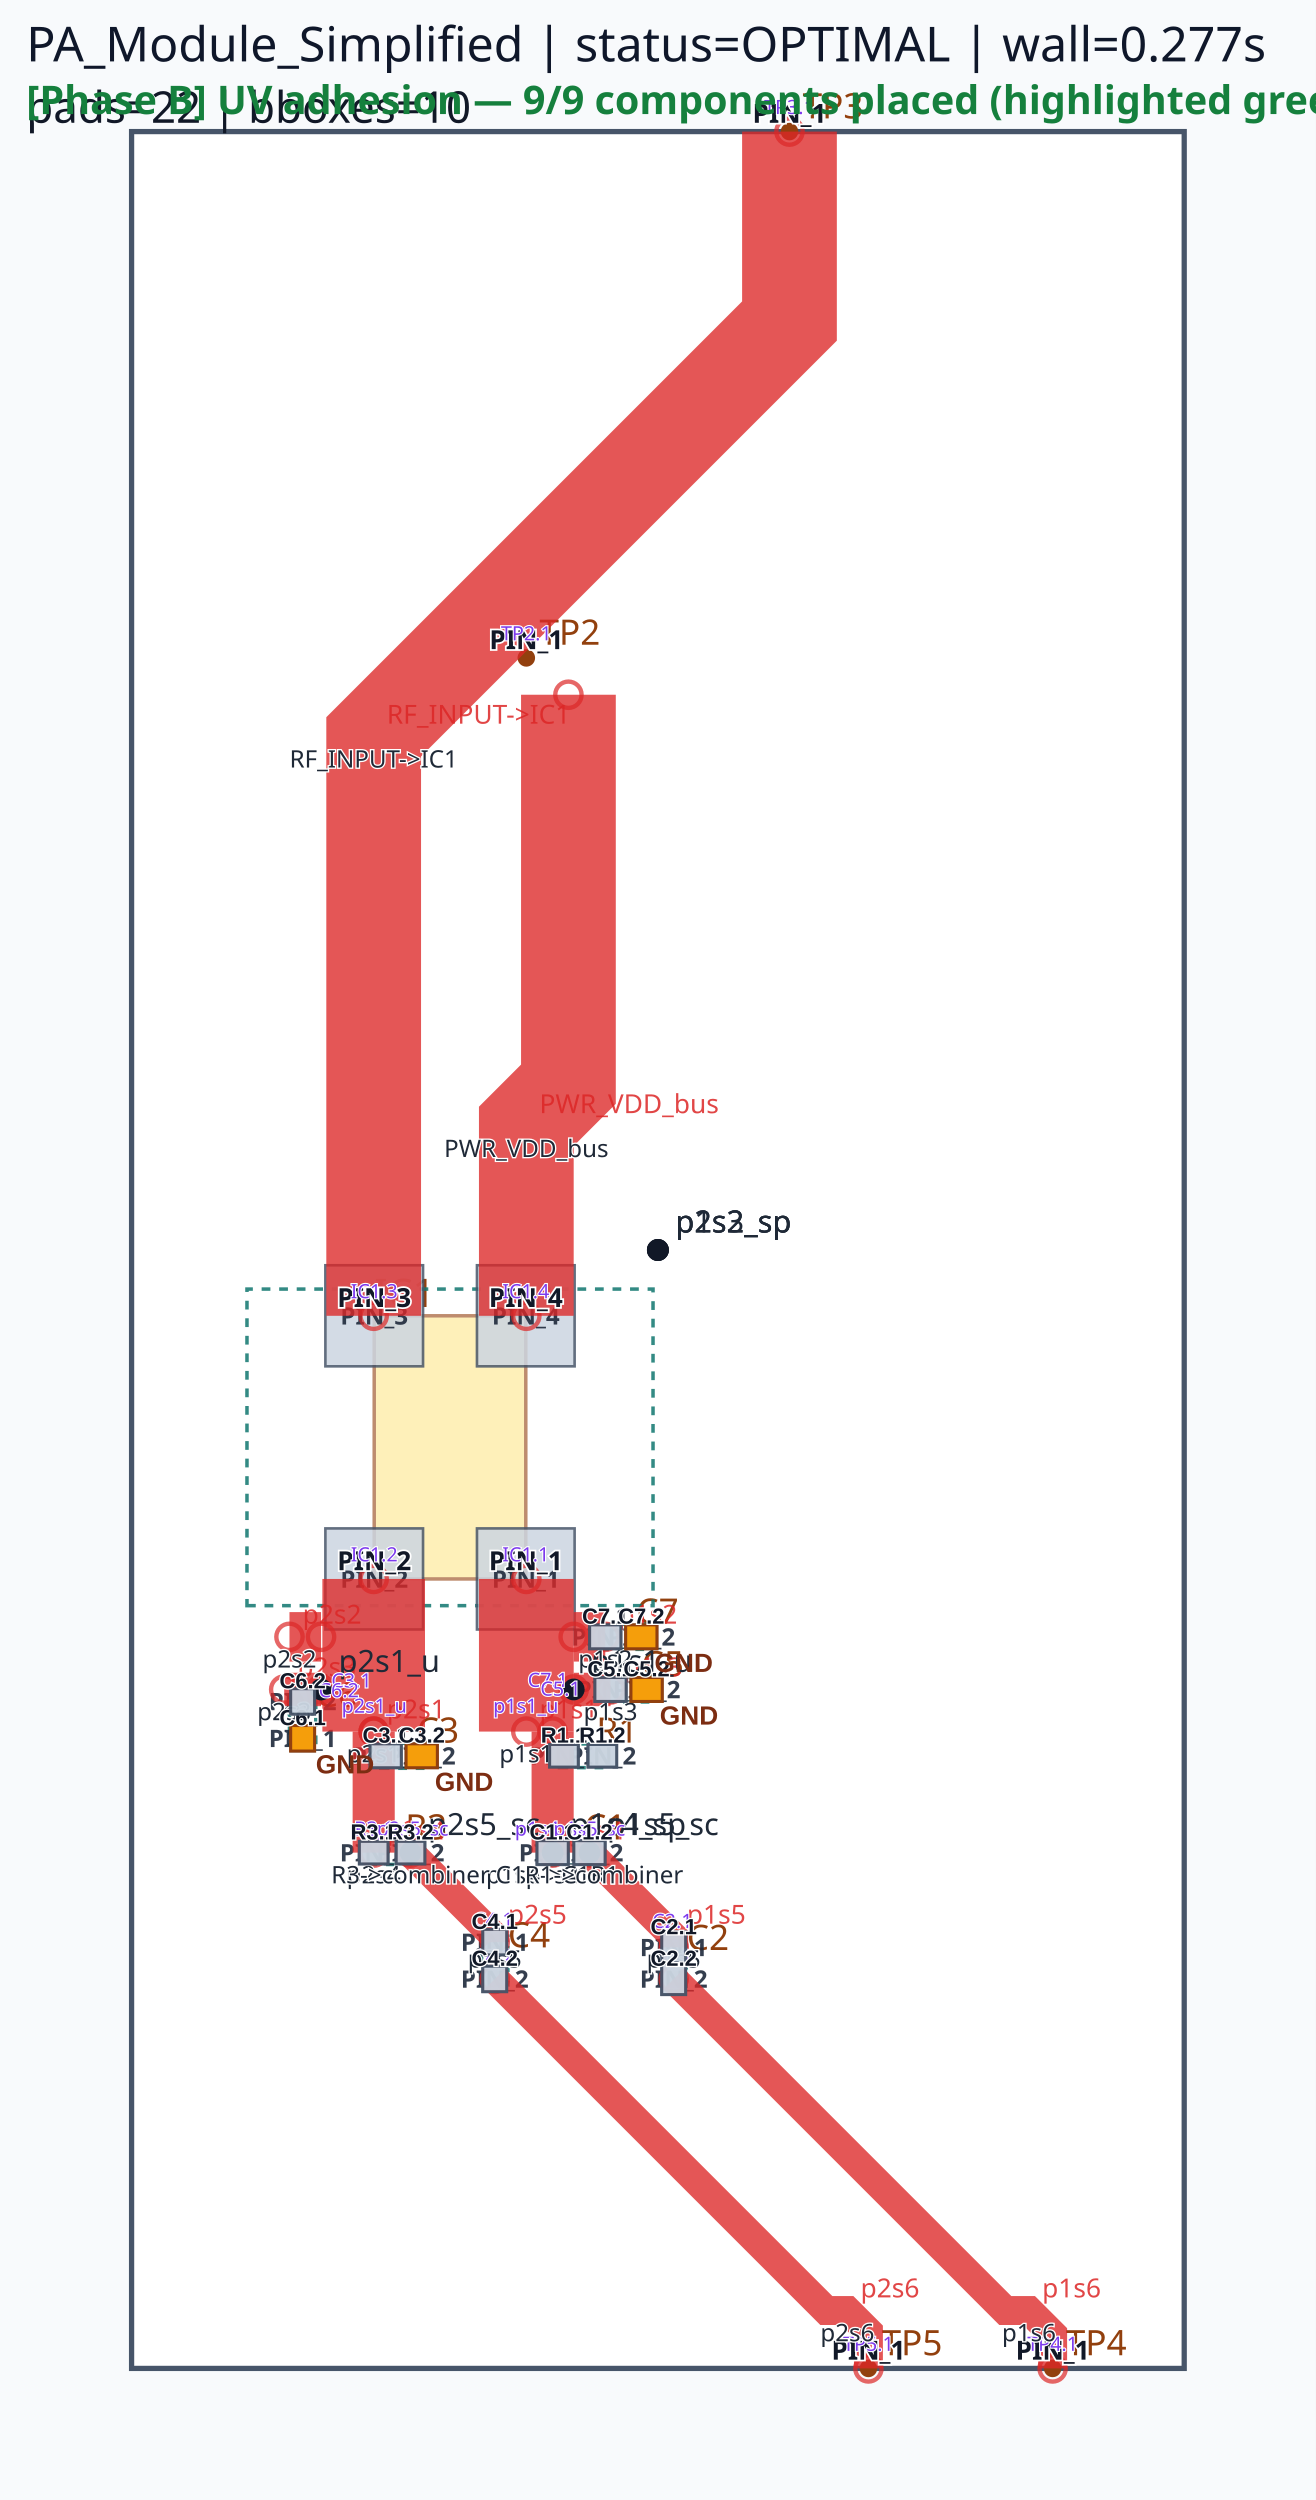
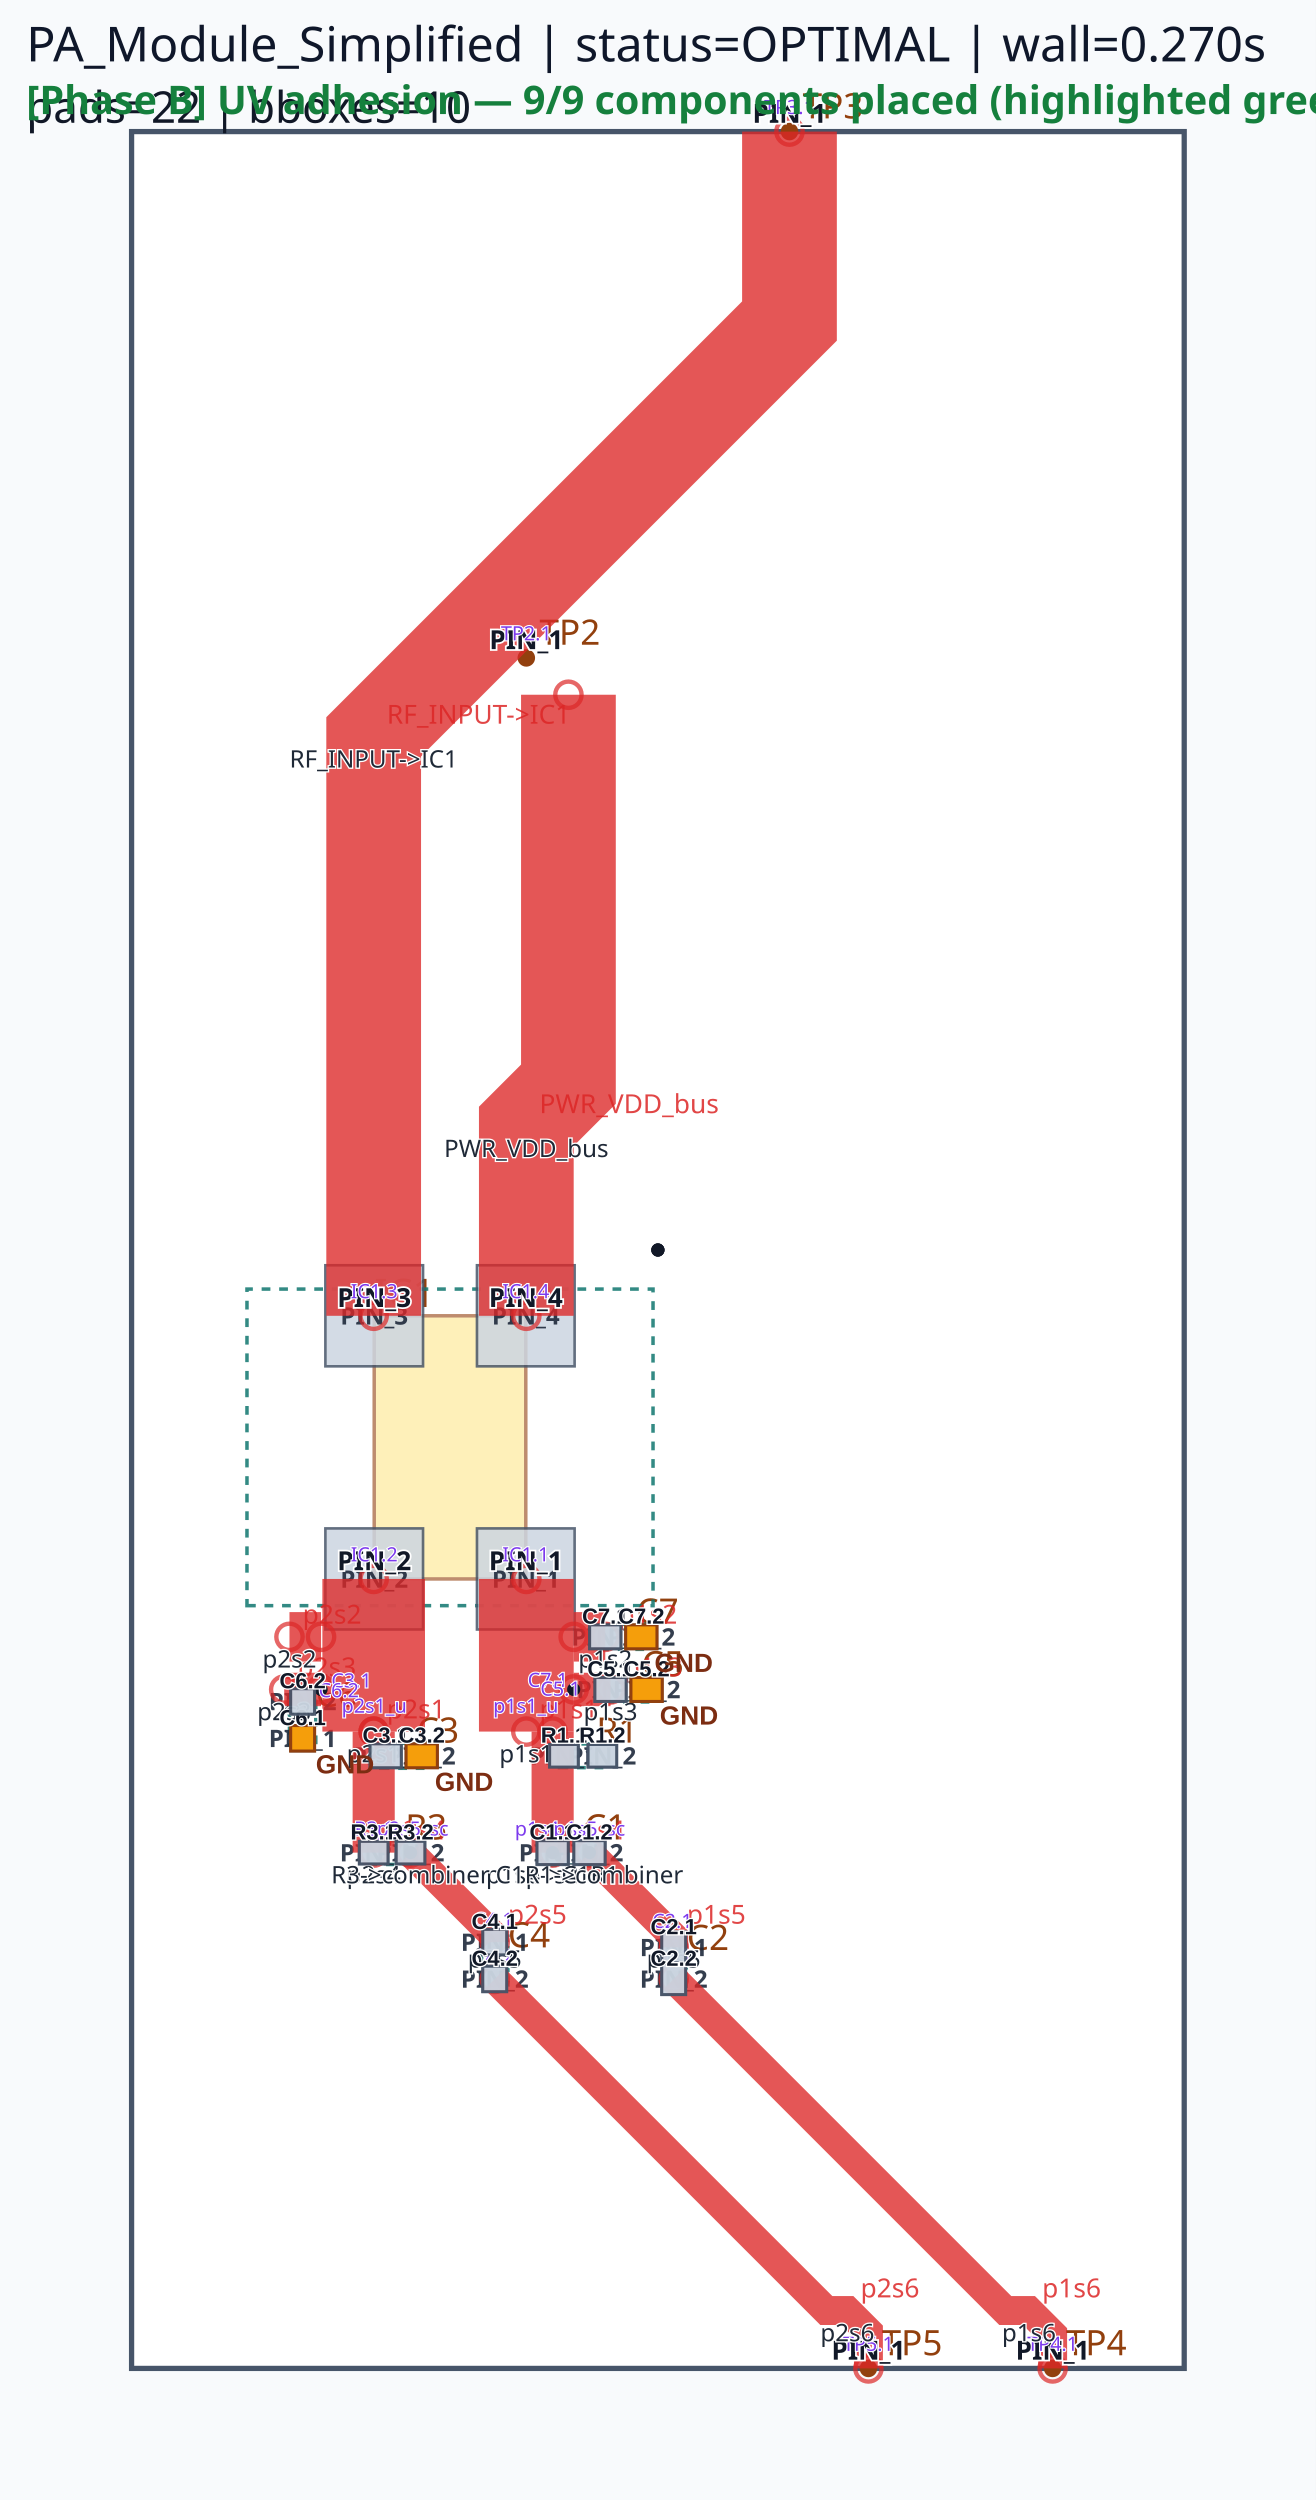
<svg xmlns="http://www.w3.org/2000/svg" viewBox="0 0 300.0 570.0" width="300.0" height="570.0">
  <rect x="0" y="0" width="100%" height="100%" fill="#f8fafc" />
  <rect x="30.00" y="30.00" width="240.00" height="510.00" fill="#ffffff" stroke="#475569" stroke-width="1.2" />
  <rect x="85.32" y="300.00" width="34.56" height="60.00" fill="#fde68a" stroke="#92400e" stroke-width="0.8" opacity="0.6" />
  <text x="85.32" y="298.00" font-family="sans-serif" font-size="9" fill="#92400e">IC1</text>
  <circle cx="120.00" cy="150.00" r="2" fill="#92400e" />
  <text x="123.00" y="147.00" font-family="sans-serif" font-size="8" fill="#92400e">TP2</text>
  <circle cx="180.00" cy="30.00" r="2" fill="#92400e" />
  <text x="183.00" y="27.00" font-family="sans-serif" font-size="8" fill="#92400e">TP3</text>
  <circle cx="240.00" cy="540.00" r="2" fill="#92400e" />
  <text x="243.00" y="537.00" font-family="sans-serif" font-size="8" fill="#92400e">TP4</text>
  <circle cx="198.00" cy="540.00" r="2" fill="#92400e" />
  <text x="201.00" y="537.00" font-family="sans-serif" font-size="8" fill="#92400e">TP5</text>
  <circle cx="126.00" cy="422.40" r="2" fill="#92400e" />
  <circle cx="134.40" cy="422.40" r="2" fill="#92400e" />
  <text x="133.20" y="419.40" font-family="sans-serif" font-size="8" fill="#92400e">C1</text>
  <circle cx="153.60" cy="444.00" r="2" fill="#92400e" />
  <circle cx="153.60" cy="451.20" r="2" fill="#92400e" />
  <text x="156.60" y="444.60" font-family="sans-serif" font-size="8" fill="#92400e">C2</text>
  <circle cx="112.80" cy="442.80" r="2" fill="#92400e" />
  <circle cx="112.80" cy="451.20" r="2" fill="#92400e" />
  <text x="115.80" y="444.00" font-family="sans-serif" font-size="8" fill="#92400e">C4</text>
  <circle cx="128.58" cy="400.32" r="2" fill="#92400e" />
  <circle cx="137.34" cy="400.32" r="2" fill="#92400e" />
  <text x="135.96" y="397.32" font-family="sans-serif" font-size="8" fill="#92400e">R1</text>
  <circle cx="85.20" cy="422.40" r="2" fill="#92400e" />
  <circle cx="93.60" cy="422.40" r="2" fill="#92400e" />
  <text x="92.40" y="419.40" font-family="sans-serif" font-size="8" fill="#92400e">R3</text>
  <circle cx="87.93" cy="400.32" r="2" fill="#92400e" />
  <circle cx="96.15" cy="400.32" r="2" fill="#92400e" />
  <text x="95.04" y="397.32" font-family="sans-serif" font-size="8" fill="#92400e">C3</text>
  <circle cx="139.20" cy="385.20" r="2" fill="#92400e" />
  <circle cx="147.42" cy="385.20" r="2" fill="#92400e" />
  <text x="146.31" y="382.20" font-family="sans-serif" font-size="8" fill="#92400e">C5</text>
  <circle cx="69.00" cy="396.33" r="2" fill="#92400e" />
  <circle cx="69.00" cy="387.93" r="2" fill="#92400e" />
  <text x="72.00" y="389.13" font-family="sans-serif" font-size="8" fill="#92400e">C6</text>
  <circle cx="138.00" cy="373.20" r="2" fill="#92400e" />
  <circle cx="146.22" cy="373.20" r="2" fill="#92400e" />
  <text x="145.11" y="370.20" font-family="sans-serif" font-size="8" fill="#92400e">C7</text>
  <path d="M 56.31,366.09 L 148.89,366.09 L 148.89,293.91 L 56.31,293.91 Z" class="component-bbox" fill="none" stroke="#0f766e" stroke-width="0.8" stroke-dasharray="2 2" opacity="0.85" />
  <path d="M 124.95,425.25 L 135.45,425.25 L 135.45,419.55 L 124.95,419.55 Z" class="component-bbox" fill="none" stroke="#0f766e" stroke-width="0.8" stroke-dasharray="2 2" opacity="0.85" />
  <path d="M 150.75,442.35 L 150.75,452.85 L 156.45,452.85 L 156.45,442.35 Z" class="component-bbox" fill="none" stroke="#0f766e" stroke-width="0.8" stroke-dasharray="2 2" opacity="0.85" />
  <path d="M 109.80,441.45 L 109.80,452.55 L 115.80,452.55 L 115.80,441.45 Z" class="component-bbox" fill="none" stroke="#0f766e" stroke-width="0.8" stroke-dasharray="2 2" opacity="0.85" />
  <path d="M 127.56,403.02 L 138.36,403.02 L 138.36,397.62 L 127.56,397.62 Z" class="component-bbox" fill="none" stroke="#0f766e" stroke-width="0.8" stroke-dasharray="2 2" opacity="0.85" />
  <path d="M 84.00,425.10 L 94.80,425.10 L 94.80,419.70 L 84.00,419.70 Z" class="component-bbox" fill="none" stroke="#0f766e" stroke-width="0.8" stroke-dasharray="2 2" opacity="0.85" />
  <path d="M 86.79,403.17 L 97.29,403.17 L 97.29,397.47 L 86.79,397.47 Z" class="component-bbox" fill="none" stroke="#0f766e" stroke-width="0.8" stroke-dasharray="2 2" opacity="0.85" />
  <path d="M 138.06,388.05 L 148.56,388.05 L 148.56,382.35 L 138.06,382.35 Z" class="component-bbox" fill="none" stroke="#0f766e" stroke-width="0.8" stroke-dasharray="2 2" opacity="0.85" />
  <path d="M 72.00,397.68 L 72.00,386.58 L 66.00,386.58 L 66.00,397.68 Z" class="component-bbox" fill="none" stroke="#0f766e" stroke-width="0.8" stroke-dasharray="2 2" opacity="0.85" />
  <path d="M 136.86,376.05 L 147.36,376.05 L 147.36,370.35 L 136.86,370.35 Z" class="component-bbox" fill="none" stroke="#0f766e" stroke-width="0.8" stroke-dasharray="2 2" opacity="0.85" />
  <polygon points="108.75,348.48 108.75,371.52 131.01,371.52 131.01,348.48" fill="#cbd5e1" stroke="#475569" stroke-width="0.6" opacity="0.85" />
  <text x="119.88" y="362.00" font-family="sans-serif" font-size="5.5" text-anchor="middle" font-weight="bold" fill="#1e293b" opacity="0.9">PIN_1</text>
  <polygon points="74.19,348.48 74.19,371.52 96.45,371.52 96.45,348.48" fill="#cbd5e1" stroke="#475569" stroke-width="0.6" opacity="0.85" />
  <text x="85.32" y="362.00" font-family="sans-serif" font-size="5.5" text-anchor="middle" font-weight="bold" fill="#1e293b" opacity="0.9">PIN_2</text>
  <polygon points="96.45,311.52 96.45,288.48 74.19,288.48 74.19,311.52" fill="#cbd5e1" stroke="#475569" stroke-width="0.6" opacity="0.85" />
  <text x="85.32" y="302.00" font-family="sans-serif" font-size="5.5" text-anchor="middle" font-weight="bold" fill="#1e293b" opacity="0.9">PIN_3</text>
  <polygon points="131.01,311.52 131.01,288.48 108.75,288.48 108.75,311.52" fill="#cbd5e1" stroke="#475569" stroke-width="0.6" opacity="0.85" />
  <text x="119.88" y="302.00" font-family="sans-serif" font-size="5.5" text-anchor="middle" font-weight="bold" fill="#1e293b" opacity="0.9">PIN_4</text>
  <polygon points="122.43,425.13 129.57,425.13 129.57,419.67 122.43,419.67" fill="#cbd5e1" stroke="#475569" stroke-width="0.6" opacity="0.85" />
  <text x="126.00" y="424.40" font-family="sans-serif" font-size="5.5" text-anchor="middle" font-weight="bold" fill="#1e293b" opacity="0.9">PIN_1</text>
  <polygon points="130.83,425.13 137.97,425.13 137.97,419.67 130.83,419.67" fill="#cbd5e1" stroke="#475569" stroke-width="0.6" opacity="0.85" />
  <text x="134.40" y="424.40" font-family="sans-serif" font-size="5.5" text-anchor="middle" font-weight="bold" fill="#1e293b" opacity="0.9">PIN_2</text>
  <polygon points="150.87,440.43 150.87,447.57 156.33,447.57 156.33,440.43" fill="#cbd5e1" stroke="#475569" stroke-width="0.6" opacity="0.85" />
  <text x="153.60" y="446.00" font-family="sans-serif" font-size="5.5" text-anchor="middle" font-weight="bold" fill="#1e293b" opacity="0.9">PIN_1</text>
  <polygon points="150.87,447.63 150.87,454.77 156.33,454.77 156.33,447.63" fill="#cbd5e1" stroke="#475569" stroke-width="0.6" opacity="0.85" />
  <text x="153.60" y="453.20" font-family="sans-serif" font-size="5.5" text-anchor="middle" font-weight="bold" fill="#1e293b" opacity="0.9">PIN_2</text>
  <polygon points="115.53,445.71 115.53,439.89 110.07,439.89 110.07,445.71" fill="#cbd5e1" stroke="#475569" stroke-width="0.6" opacity="0.85" />
  <text x="112.80" y="444.80" font-family="sans-serif" font-size="5.5" text-anchor="middle" font-weight="bold" fill="#1e293b" opacity="0.9">PIN_1</text>
  <polygon points="110.07,448.29 110.07,454.11 115.53,454.11 115.53,448.29" fill="#cbd5e1" stroke="#475569" stroke-width="0.6" opacity="0.85" />
  <text x="112.80" y="453.20" font-family="sans-serif" font-size="5.5" text-anchor="middle" font-weight="bold" fill="#1e293b" opacity="0.9">PIN_2</text>
  <polygon points="125.31,402.90 131.85,402.90 131.85,397.74 125.31,397.74" fill="#cbd5e1" stroke="#475569" stroke-width="0.6" opacity="0.85" />
  <text x="128.58" y="402.32" font-family="sans-serif" font-size="5.5" text-anchor="middle" font-weight="bold" fill="#1e293b" opacity="0.9">PIN_1</text>
  <polygon points="134.07,402.90 140.61,402.90 140.61,397.74 134.07,397.74" fill="#cbd5e1" stroke="#475569" stroke-width="0.6" opacity="0.85" />
  <text x="137.34" y="402.32" font-family="sans-serif" font-size="5.5" text-anchor="middle" font-weight="bold" fill="#1e293b" opacity="0.9">PIN_2</text>
  <polygon points="81.93,424.98 88.47,424.98 88.47,419.82 81.93,419.82" fill="#cbd5e1" stroke="#475569" stroke-width="0.6" opacity="0.85" />
  <text x="85.20" y="424.40" font-family="sans-serif" font-size="5.5" text-anchor="middle" font-weight="bold" fill="#1e293b" opacity="0.9">PIN_1</text>
  <polygon points="90.33,424.98 96.87,424.98 96.87,419.82 90.33,419.82" fill="#cbd5e1" stroke="#475569" stroke-width="0.6" opacity="0.85" />
  <text x="93.60" y="424.40" font-family="sans-serif" font-size="5.5" text-anchor="middle" font-weight="bold" fill="#1e293b" opacity="0.9">PIN_2</text>
  <polygon points="84.36,403.05 91.50,403.05 91.50,397.59 84.36,397.59" fill="#cbd5e1" stroke="#475569" stroke-width="0.6" opacity="0.85" />
  <text x="87.93" y="402.32" font-family="sans-serif" font-size="5.5" text-anchor="middle" font-weight="bold" fill="#1e293b" opacity="0.9">PIN_1</text>
  <polygon points="92.58,403.05 99.72,403.05 99.72,397.59 92.58,397.59" fill="#cbd5e1" stroke="#475569" stroke-width="0.6" opacity="0.85" />
  <text x="96.15" y="402.32" font-family="sans-serif" font-size="5.5" text-anchor="middle" font-weight="bold" fill="#1e293b" opacity="0.9">PIN_2</text>
  <polygon points="135.63,387.93 142.77,387.93 142.77,382.47 135.63,382.47" fill="#cbd5e1" stroke="#475569" stroke-width="0.6" opacity="0.85" />
  <text x="139.20" y="387.20" font-family="sans-serif" font-size="5.5" text-anchor="middle" font-weight="bold" fill="#1e293b" opacity="0.9">PIN_1</text>
  <polygon points="143.85,387.93 150.99,387.93 150.99,382.47 143.85,382.47" fill="#cbd5e1" stroke="#475569" stroke-width="0.6" opacity="0.85" />
  <text x="147.42" y="387.20" font-family="sans-serif" font-size="5.5" text-anchor="middle" font-weight="bold" fill="#1e293b" opacity="0.9">PIN_2</text>
  <polygon points="66.27,393.42 66.27,399.24 71.73,399.24 71.73,393.42" fill="#cbd5e1" stroke="#475569" stroke-width="0.6" opacity="0.85" />
  <text x="69.00" y="398.33" font-family="sans-serif" font-size="5.5" text-anchor="middle" font-weight="bold" fill="#1e293b" opacity="0.9">PIN_1</text>
  <polygon points="71.73,390.84 71.73,385.02 66.27,385.02 66.27,390.84" fill="#cbd5e1" stroke="#475569" stroke-width="0.6" opacity="0.85" />
  <text x="69.00" y="389.93" font-family="sans-serif" font-size="5.5" text-anchor="middle" font-weight="bold" fill="#1e293b" opacity="0.9">PIN_2</text>
  <polygon points="134.43,375.93 141.57,375.93 141.57,370.47 134.43,370.47" fill="#cbd5e1" stroke="#475569" stroke-width="0.6" opacity="0.85" />
  <text x="138.00" y="375.20" font-family="sans-serif" font-size="5.5" text-anchor="middle" font-weight="bold" fill="#1e293b" opacity="0.9">PIN_1</text>
  <polygon points="142.65,375.93 149.79,375.93 149.79,370.47 142.65,370.47" fill="#cbd5e1" stroke="#475569" stroke-width="0.6" opacity="0.85" />
  <text x="146.22" y="375.20" font-family="sans-serif" font-size="5.5" text-anchor="middle" font-weight="bold" fill="#1e293b" opacity="0.9">PIN_2</text>
  <polyline points="85.20,360.00 85.20,394.80" fill="none" stroke="#dc2626" stroke-width="23.40" stroke-linecap="butt" stroke-linejoin="miter" opacity="0.78" />
  <circle cx="85.20" cy="360.00" r="3" fill="none" stroke="#dc2626" stroke-width="1.0" opacity="0.7" />
  <circle cx="85.20" cy="394.80" r="3" fill="none" stroke="#dc2626" stroke-width="1.0" opacity="0.7" />
  <text x="88.20" y="391.80" font-family="sans-serif" font-size="6" fill="#dc2626" opacity="0.85">p2s1</text>
  <polyline points="120.00,360.00 120.00,394.80" fill="none" stroke="#dc2626" stroke-width="21.60" stroke-linecap="butt" stroke-linejoin="miter" opacity="0.78" />
  <circle cx="120.00" cy="360.00" r="3" fill="none" stroke="#dc2626" stroke-width="1.0" opacity="0.7" />
  <circle cx="120.00" cy="394.80" r="3" fill="none" stroke="#dc2626" stroke-width="1.0" opacity="0.7" />
  <text x="123.00" y="391.80" font-family="sans-serif" font-size="6" fill="#dc2626" opacity="0.85">p1s1</text>
  <polyline points="126.00,394.80 126.00,422.40" fill="none" stroke="#dc2626" stroke-width="9.60" stroke-linecap="butt" stroke-linejoin="miter" opacity="0.78" />
  <circle cx="126.00" cy="394.80" r="3" fill="none" stroke="#dc2626" stroke-width="1.0" opacity="0.7" />
  <circle cx="126.00" cy="422.40" r="3" fill="none" stroke="#dc2626" stroke-width="1.0" opacity="0.7" />
  <text x="129.00" y="419.40" font-family="sans-serif" font-size="6" fill="#dc2626" opacity="0.85">p1s4</text>
  <polyline points="85.20,394.80 85.20,422.40" fill="none" stroke="#dc2626" stroke-width="9.60" stroke-linecap="butt" stroke-linejoin="miter" opacity="0.78" />
  <circle cx="85.20" cy="394.80" r="3" fill="none" stroke="#dc2626" stroke-width="1.0" opacity="0.7" />
  <circle cx="85.20" cy="422.40" r="3" fill="none" stroke="#dc2626" stroke-width="1.0" opacity="0.7" />
  <text x="88.20" y="419.40" font-family="sans-serif" font-size="6" fill="#dc2626" opacity="0.85">p2s4</text>
  <polyline points="130.80,373.20 138.00,373.20" fill="none" stroke="#dc2626" stroke-width="11.28" stroke-linecap="butt" stroke-linejoin="miter" opacity="0.78" />
  <circle cx="130.80" cy="373.20" r="3" fill="none" stroke="#dc2626" stroke-width="1.0" opacity="0.7" />
  <circle cx="138.00" cy="373.20" r="3" fill="none" stroke="#dc2626" stroke-width="1.0" opacity="0.7" />
  <text x="141.00" y="370.20" font-family="sans-serif" font-size="6" fill="#dc2626" opacity="0.85">p1s2</text>
  <polyline points="73.20,373.20 66.00,373.20" fill="none" stroke="#dc2626" stroke-width="11.28" stroke-linecap="butt" stroke-linejoin="miter" opacity="0.78" />
  <circle cx="73.20" cy="373.20" r="3" fill="none" stroke="#dc2626" stroke-width="1.0" opacity="0.7" />
  <circle cx="66.00" cy="373.20" r="3" fill="none" stroke="#dc2626" stroke-width="1.0" opacity="0.7" />
  <text x="69.00" y="370.20" font-family="sans-serif" font-size="6" fill="#dc2626" opacity="0.85">p2s2</text>
  <polyline points="134.40,422.40 153.60,441.60 153.60,444.00" fill="none" stroke="#dc2626" stroke-width="6.60" stroke-linecap="butt" stroke-linejoin="miter" opacity="0.78" />
  <circle cx="134.40" cy="422.40" r="3" fill="none" stroke="#dc2626" stroke-width="1.0" opacity="0.7" />
  <circle cx="153.60" cy="444.00" r="3" fill="none" stroke="#dc2626" stroke-width="1.0" opacity="0.7" />
  <text x="156.60" y="438.60" font-family="sans-serif" font-size="6" fill="#dc2626" opacity="0.85">p1s5</text>
  <polyline points="93.60,422.40 112.80,441.60 112.80,442.80" fill="none" stroke="#dc2626" stroke-width="6.60" stroke-linecap="butt" stroke-linejoin="miter" opacity="0.78" />
  <circle cx="93.60" cy="422.40" r="3" fill="none" stroke="#dc2626" stroke-width="1.0" opacity="0.7" />
  <circle cx="112.80" cy="442.80" r="3" fill="none" stroke="#dc2626" stroke-width="1.0" opacity="0.7" />
  <text x="115.80" y="438.60" font-family="sans-serif" font-size="6" fill="#dc2626" opacity="0.85">p2s5</text>
  <polyline points="130.80,385.20 139.20,385.20" fill="none" stroke="#dc2626" stroke-width="7.62" stroke-linecap="butt" stroke-linejoin="miter" opacity="0.78" />
  <circle cx="130.80" cy="385.20" r="3" fill="none" stroke="#dc2626" stroke-width="1.0" opacity="0.7" />
  <circle cx="139.20" cy="385.20" r="3" fill="none" stroke="#dc2626" stroke-width="1.0" opacity="0.7" />
  <text x="142.20" y="382.20" font-family="sans-serif" font-size="6" fill="#dc2626" opacity="0.85">p1s3</text>
  <polyline points="73.20,385.20 64.80,385.20" fill="none" stroke="#dc2626" stroke-width="7.62" stroke-linecap="butt" stroke-linejoin="miter" opacity="0.78" />
  <circle cx="73.20" cy="385.20" r="3" fill="none" stroke="#dc2626" stroke-width="1.0" opacity="0.7" />
  <circle cx="64.80" cy="385.20" r="3" fill="none" stroke="#dc2626" stroke-width="1.0" opacity="0.7" />
  <text x="67.80" y="382.20" font-family="sans-serif" font-size="6" fill="#dc2626" opacity="0.85">p2s3</text>
  <polyline points="180.00,30.00 180.00,73.20 85.20,168.00 85.20,300.00" fill="none" stroke="#dc2626" stroke-width="21.60" stroke-linecap="butt" stroke-linejoin="miter" opacity="0.78" />
  <circle cx="180.00" cy="30.00" r="3" fill="none" stroke="#dc2626" stroke-width="1.0" opacity="0.7" />
  <circle cx="85.20" cy="300.00" r="3" fill="none" stroke="#dc2626" stroke-width="1.0" opacity="0.7" />
  <text x="88.20" y="165.00" font-family="sans-serif" font-size="6" fill="#dc2626" opacity="0.85">RF_INPUT-&gt;IC1</text>
  <polyline points="129.60,158.40 129.60,247.20 120.00,256.80 120.00,300.00" fill="none" stroke="#dc2626" stroke-width="21.60" stroke-linecap="butt" stroke-linejoin="miter" opacity="0.78" />
  <circle cx="129.60" cy="158.40" r="3" fill="none" stroke="#dc2626" stroke-width="1.0" opacity="0.7" />
  <circle cx="120.00" cy="300.00" r="3" fill="none" stroke="#dc2626" stroke-width="1.0" opacity="0.7" />
  <text x="123.00" y="253.80" font-family="sans-serif" font-size="6" fill="#dc2626" opacity="0.85">PWR_VDD_bus</text>
  <polyline points="153.60,451.20 229.20,526.80 234.60,526.80 240.00,532.20 240.00,540.00" fill="none" stroke="#dc2626" stroke-width="6.60" stroke-linecap="butt" stroke-linejoin="miter" opacity="0.78" />
  <circle cx="153.60" cy="451.20" r="3" fill="none" stroke="#dc2626" stroke-width="1.0" opacity="0.7" />
  <circle cx="240.00" cy="540.00" r="3" fill="none" stroke="#dc2626" stroke-width="1.0" opacity="0.7" />
  <text x="237.60" y="523.80" font-family="sans-serif" font-size="6" fill="#dc2626" opacity="0.85">p1s6</text>
  <polyline points="112.80,451.20 188.40,526.80 193.20,526.80 198.00,531.60 198.00,540.00" fill="none" stroke="#dc2626" stroke-width="6.60" stroke-linecap="butt" stroke-linejoin="miter" opacity="0.78" />
  <circle cx="112.80" cy="451.20" r="3" fill="none" stroke="#dc2626" stroke-width="1.0" opacity="0.7" />
  <circle cx="198.00" cy="540.00" r="3" fill="none" stroke="#dc2626" stroke-width="1.0" opacity="0.7" />
  <text x="196.20" y="523.80" font-family="sans-serif" font-size="6" fill="#dc2626" opacity="0.85">p2s6</text>
-   <circle cx="130.80" cy="385.20" r="2.5" fill="#111827" />
-   <text x="134.80" y="381.20" font-family="sans-serif" font-size="7" fill="#1f2937">p1s1_u</text>
-   <circle cx="150.00" cy="285.00" r="2.5" fill="#111827" />
-   <text x="154.00" y="281.00" font-family="sans-serif" font-size="7" fill="#1f2937">p1s2_sp</text>
-   <circle cx="126.00" cy="422.40" r="2.5" fill="#111827" />
-   <text x="130.00" y="418.40" font-family="sans-serif" font-size="7" fill="#1f2937">p1s4_sp</text>
-   <circle cx="134.40" cy="422.40" r="2.5" fill="#111827" />
-   <text x="138.40" y="418.40" font-family="sans-serif" font-size="7" fill="#1f2937">p1s5_sc</text>
-   <circle cx="73.20" cy="385.20" r="2.5" fill="#111827" />
-   <text x="77.20" y="381.20" font-family="sans-serif" font-size="7" fill="#1f2937">p2s1_u</text>
-   <circle cx="150.00" cy="285.00" r="2.5" fill="#111827" />
-   <text x="154.00" y="281.00" font-family="sans-serif" font-size="7" fill="#1f2937">p2s2_sp</text>
-   <circle cx="150.00" cy="285.00" r="2.5" fill="#111827" />
-   <text x="154.00" y="281.00" font-family="sans-serif" font-size="7" fill="#1f2937">p2s3_sp</text>
-   <circle cx="93.60" cy="422.40" r="2.5" fill="#111827" />
-   <text x="97.60" y="418.40" font-family="sans-serif" font-size="7" fill="#1f2937">p2s5_sc</text>
-   <text x="6" y="14" font-family="sans-serif" font-size="11" fill="#0f172a">PA_Module_Simplified | status=OPTIMAL | wall=0.277s</text>
+   <circle cx="130.80" cy="385.20" r="1.5" fill="#111827" />
+   <circle cx="150.00" cy="285.00" r="1.5" fill="#111827" />
+   <circle cx="126.00" cy="422.40" r="1.5" fill="#111827" />
+   <circle cx="134.40" cy="422.40" r="1.5" fill="#111827" />
+   <circle cx="73.20" cy="385.20" r="1.5" fill="#111827" />
+   <circle cx="150.00" cy="285.00" r="1.5" fill="#111827" />
+   <circle cx="150.00" cy="285.00" r="1.5" fill="#111827" />
+   <circle cx="93.60" cy="422.40" r="1.5" fill="#111827" />
+   <text x="6" y="14" font-family="sans-serif" font-size="11" fill="#0f172a">PA_Module_Simplified | status=OPTIMAL | wall=0.270s</text>
  <text x="6" y="28" font-family="sans-serif" font-size="10" fill="#111827">pads=22 | bboxes=10</text>
  <text x="119.88" y="358.00" font-family="sans-serif" font-size="6" text-anchor="middle" font-weight="bold" fill="#111827" stroke="#ffffff" stroke-width="0.8" paint-order="stroke">PIN_1</text>
  <text x="85.32" y="358.00" font-family="sans-serif" font-size="6" text-anchor="middle" font-weight="bold" fill="#111827" stroke="#ffffff" stroke-width="0.8" paint-order="stroke">PIN_2</text>
  <text x="85.32" y="298.00" font-family="sans-serif" font-size="6" text-anchor="middle" font-weight="bold" fill="#111827" stroke="#ffffff" stroke-width="0.8" paint-order="stroke">PIN_3</text>
  <text x="119.88" y="298.00" font-family="sans-serif" font-size="6" text-anchor="middle" font-weight="bold" fill="#111827" stroke="#ffffff" stroke-width="0.8" paint-order="stroke">PIN_4</text>
  <text x="120.00" y="148.00" font-family="sans-serif" font-size="6" text-anchor="middle" font-weight="bold" fill="#111827" stroke="#ffffff" stroke-width="0.8" paint-order="stroke">PIN_1</text>
  <text x="180.00" y="28.00" font-family="sans-serif" font-size="6" text-anchor="middle" font-weight="bold" fill="#111827" stroke="#ffffff" stroke-width="0.8" paint-order="stroke">PIN_1</text>
  <text x="240.00" y="538.00" font-family="sans-serif" font-size="6" text-anchor="middle" font-weight="bold" fill="#111827" stroke="#ffffff" stroke-width="0.8" paint-order="stroke">PIN_1</text>
  <text x="198.00" y="538.00" font-family="sans-serif" font-size="6" text-anchor="middle" font-weight="bold" fill="#111827" stroke="#ffffff" stroke-width="0.8" paint-order="stroke">PIN_1</text>
  <text x="85.32" y="356.00" font-family="sans-serif" font-size="4.5" fill="#7c3aed" text-anchor="middle" stroke="#ffffff" stroke-width="0.5" paint-order="stroke">IC1.2</text>
  <text x="85.32" y="390.50" font-family="sans-serif" font-size="4.5" fill="#7c3aed" text-anchor="middle" stroke="#ffffff" stroke-width="0.5" paint-order="stroke">p2s1_u</text>
  <text x="119.88" y="356.00" font-family="sans-serif" font-size="4.5" fill="#7c3aed" text-anchor="middle" stroke="#ffffff" stroke-width="0.5" paint-order="stroke">IC1.1</text>
  <text x="119.88" y="390.50" font-family="sans-serif" font-size="4.5" fill="#7c3aed" text-anchor="middle" stroke="#ffffff" stroke-width="0.5" paint-order="stroke">p1s1_u</text>
  <text x="125.88" y="418.52" font-family="sans-serif" font-size="4.5" fill="#7c3aed" text-anchor="middle" stroke="#ffffff" stroke-width="0.5" paint-order="stroke">p1s4_sp</text>
  <text x="85.32" y="418.52" font-family="sans-serif" font-size="4.5" fill="#7c3aed" text-anchor="middle" stroke="#ffffff" stroke-width="0.5" paint-order="stroke">R3.1</text>
  <text x="124.91" y="384.62" font-family="sans-serif" font-size="4.5" fill="#7c3aed" text-anchor="middle" stroke="#ffffff" stroke-width="0.5" paint-order="stroke">C7.1</text>
  <text x="80.15" y="384.74" font-family="sans-serif" font-size="4.5" fill="#7c3aed" text-anchor="middle" stroke="#ffffff" stroke-width="0.5" paint-order="stroke">C3.1</text>
  <text x="134.37" y="418.52" font-family="sans-serif" font-size="4.5" fill="#7c3aed" text-anchor="middle" stroke="#ffffff" stroke-width="0.5" paint-order="stroke">p1s5_sc</text>
  <text x="153.30" y="439.58" font-family="sans-serif" font-size="4.5" fill="#7c3aed" text-anchor="middle" stroke="#ffffff" stroke-width="0.5" paint-order="stroke">C2.1</text>
  <text x="94.08" y="418.52" font-family="sans-serif" font-size="4.5" fill="#7c3aed" text-anchor="middle" stroke="#ffffff" stroke-width="0.5" paint-order="stroke">p2s5_sc</text>
  <text x="112.49" y="439.33" font-family="sans-serif" font-size="4.5" fill="#7c3aed" text-anchor="middle" stroke="#ffffff" stroke-width="0.5" paint-order="stroke">C4.1</text>
  <text x="127.80" y="386.62" font-family="sans-serif" font-size="4.5" fill="#7c3aed" text-anchor="middle" stroke="#ffffff" stroke-width="0.5" paint-order="stroke">C5.1</text>
  <text x="77.23" y="386.98" font-family="sans-serif" font-size="4.5" fill="#7c3aed" text-anchor="middle" stroke="#ffffff" stroke-width="0.5" paint-order="stroke">C6.2</text>
  <text x="180.00" y="26.00" font-family="sans-serif" font-size="4.5" fill="#7c3aed" text-anchor="middle" stroke="#ffffff" stroke-width="0.5" paint-order="stroke">TP3.1</text>
  <text x="85.32" y="296.00" font-family="sans-serif" font-size="4.5" fill="#7c3aed" text-anchor="middle" stroke="#ffffff" stroke-width="0.5" paint-order="stroke">IC1.3</text>
  <text x="120.00" y="146.00" font-family="sans-serif" font-size="4.5" fill="#7c3aed" text-anchor="middle" stroke="#ffffff" stroke-width="0.5" paint-order="stroke">TP2.1</text>
  <text x="119.88" y="296.00" font-family="sans-serif" font-size="4.5" fill="#7c3aed" text-anchor="middle" stroke="#ffffff" stroke-width="0.5" paint-order="stroke">IC1.4</text>
  <text x="153.30" y="447.80" font-family="sans-serif" font-size="4.5" fill="#7c3aed" text-anchor="middle" stroke="#ffffff" stroke-width="0.5" paint-order="stroke">C2.2</text>
  <text x="240.00" y="536.00" font-family="sans-serif" font-size="4.5" fill="#7c3aed" text-anchor="middle" stroke="#ffffff" stroke-width="0.5" paint-order="stroke">TP4.1</text>
  <text x="112.49" y="447.73" font-family="sans-serif" font-size="4.5" fill="#7c3aed" text-anchor="middle" stroke="#ffffff" stroke-width="0.5" paint-order="stroke">C4.2</text>
  <text x="198.00" y="536.00" font-family="sans-serif" font-size="4.5" fill="#7c3aed" text-anchor="middle" stroke="#ffffff" stroke-width="0.5" paint-order="stroke">TP5.1</text>
  <circle cx="85.20" cy="394.80" r="3" fill="rgba(0,0,0,0)" />
  <text x="85.20" y="401.80" font-family="sans-serif" font-size="5.5" fill="#1f2937" text-anchor="middle" stroke="#ffffff" stroke-width="0.6" paint-order="stroke">p2s1</text>
  <circle cx="120.00" cy="394.80" r="3" fill="rgba(0,0,0,0)" />
  <text x="120.00" y="401.80" font-family="sans-serif" font-size="5.5" fill="#1f2937" text-anchor="middle" stroke="#ffffff" stroke-width="0.6" paint-order="stroke">p1s1</text>
  <circle cx="126.00" cy="422.40" r="3" fill="rgba(0,0,0,0)" />
  <text x="126.00" y="429.40" font-family="sans-serif" font-size="5.5" fill="#1f2937" text-anchor="middle" stroke="#ffffff" stroke-width="0.6" paint-order="stroke">p1s4</text>
  <circle cx="85.20" cy="422.40" r="3" fill="rgba(0,0,0,0)" />
  <text x="85.20" y="429.40" font-family="sans-serif" font-size="5.5" fill="#1f2937" text-anchor="middle" stroke="#ffffff" stroke-width="0.6" paint-order="stroke">p2s4</text>
  <circle cx="138.00" cy="373.20" r="3" fill="rgba(0,0,0,0)" />
  <text x="138.00" y="380.20" font-family="sans-serif" font-size="5.5" fill="#1f2937" text-anchor="middle" stroke="#ffffff" stroke-width="0.6" paint-order="stroke">p1s2</text>
  <circle cx="66.00" cy="373.20" r="3" fill="rgba(0,0,0,0)" />
  <text x="66.00" y="380.20" font-family="sans-serif" font-size="5.5" fill="#1f2937" text-anchor="middle" stroke="#ffffff" stroke-width="0.6" paint-order="stroke">p2s2</text>
  <circle cx="153.60" cy="441.60" r="3" fill="rgba(0,0,0,0)" />
  <text x="153.60" y="448.60" font-family="sans-serif" font-size="5.5" fill="#1f2937" text-anchor="middle" stroke="#ffffff" stroke-width="0.6" paint-order="stroke">p1s5</text>
  <circle cx="112.80" cy="441.60" r="3" fill="rgba(0,0,0,0)" />
  <text x="112.80" y="448.60" font-family="sans-serif" font-size="5.5" fill="#1f2937" text-anchor="middle" stroke="#ffffff" stroke-width="0.6" paint-order="stroke">p2s5</text>
  <circle cx="139.20" cy="385.20" r="3" fill="rgba(0,0,0,0)" />
  <text x="139.20" y="392.20" font-family="sans-serif" font-size="5.5" fill="#1f2937" text-anchor="middle" stroke="#ffffff" stroke-width="0.6" paint-order="stroke">p1s3</text>
  <circle cx="64.80" cy="385.20" r="3" fill="rgba(0,0,0,0)" />
  <text x="64.80" y="392.20" font-family="sans-serif" font-size="5.5" fill="#1f2937" text-anchor="middle" stroke="#ffffff" stroke-width="0.6" paint-order="stroke">p2s3</text>
  <circle cx="85.20" cy="168.00" r="3" fill="rgba(0,0,0,0)" />
  <text x="85.20" y="175.00" font-family="sans-serif" font-size="5.5" fill="#1f2937" text-anchor="middle" stroke="#ffffff" stroke-width="0.6" paint-order="stroke">RF_INPUT-&gt;IC1</text>
  <circle cx="120.00" cy="256.80" r="3" fill="rgba(0,0,0,0)" />
  <text x="120.00" y="263.80" font-family="sans-serif" font-size="5.5" fill="#1f2937" text-anchor="middle" stroke="#ffffff" stroke-width="0.6" paint-order="stroke">PWR_VDD_bus</text>
  <circle cx="234.60" cy="526.80" r="3" fill="rgba(0,0,0,0)" />
  <text x="234.60" y="533.80" font-family="sans-serif" font-size="5.5" fill="#1f2937" text-anchor="middle" stroke="#ffffff" stroke-width="0.6" paint-order="stroke">p1s6</text>
  <circle cx="193.20" cy="526.80" r="3" fill="rgba(0,0,0,0)" />
  <text x="193.20" y="533.80" font-family="sans-serif" font-size="5.5" fill="#1f2937" text-anchor="middle" stroke="#ffffff" stroke-width="0.6" paint-order="stroke">p2s6</text>
  <circle cx="126.00" cy="422.40" r="3" fill="rgba(0,0,0,0)" />
  <text x="126.00" y="429.40" font-family="sans-serif" font-size="5.5" fill="#1f2937" text-anchor="middle" stroke="#ffffff" stroke-width="0.6" paint-order="stroke">p1s4-&gt;C1R1</text>
  <circle cx="134.40" cy="422.40" r="3" fill="rgba(0,0,0,0)" />
  <text x="134.40" y="429.40" font-family="sans-serif" font-size="5.5" fill="#1f2937" text-anchor="middle" stroke="#ffffff" stroke-width="0.6" paint-order="stroke">C1R1-&gt;combiner</text>
  <circle cx="93.60" cy="422.40" r="3" fill="rgba(0,0,0,0)" />
  <text x="93.60" y="429.40" font-family="sans-serif" font-size="5.5" fill="#1f2937" text-anchor="middle" stroke="#ffffff" stroke-width="0.6" paint-order="stroke">R3-&gt;combiner</text>
  <style>.prea-rlc-bbox{fill:#ecfdf5;stroke:#0f766e;stroke-width:0.8;stroke-dasharray:2 2;opacity:0.85;}.prea-rlc-pad{fill:#cbd5e1;stroke:#475569;stroke-width:0.7;opacity:0.95;}.prea-gnd-pin{fill:#f59e0b;stroke:#92400e;stroke-width:0.7;}.phb-name-label{fill:#0f172a;font-family:Arial,sans-serif;font-size:7px;font-weight:bold;}.phb-net-label{fill:#7c2d12;font-family:Arial,sans-serif;font-size:6px;font-weight:bold;}.phb-pin-label{fill:#111827;font-family:Arial,sans-serif;font-size:5px;font-weight:bold;stroke:#ffffff;stroke-width:0.6;paint-order:stroke;}</style>
  <g class="phaseB-rlc">
    <polygon class="prea-rlc-pad" points="122.43,425.13 129.57,425.13 129.57,419.67 122.43,419.67" />
    <text class="phb-pin-label" x="126.00" y="419.40" text-anchor="middle">C1.1</text>
    <polygon class="prea-rlc-pad" points="130.83,425.13 137.97,425.13 137.97,419.67 130.83,419.67" />
    <text class="phb-pin-label" x="134.40" y="419.40" text-anchor="middle">C1.2</text>
    <polygon class="prea-rlc-pad" points="150.87,440.43 150.87,447.57 156.33,447.57 156.33,440.43" />
    <text class="phb-pin-label" x="153.60" y="441.00" text-anchor="middle">C2.1</text>
    <polygon class="prea-rlc-pad" points="150.87,447.63 150.87,454.77 156.33,454.77 156.33,447.63" />
    <text class="phb-pin-label" x="153.60" y="448.20" text-anchor="middle">C2.2</text>
    <polygon class="prea-rlc-pad" points="84.36,403.05 91.50,403.05 91.50,397.59 84.36,397.59" />
    <text class="phb-pin-label" x="87.93" y="397.32" text-anchor="middle">C3.1</text>
    <polygon class="prea-gnd-pin" points="92.58,403.05 99.72,403.05 99.72,397.59 92.58,397.59" />
    <text class="phb-pin-label" x="96.15" y="397.32" text-anchor="middle">C3.2</text>
    <text class="phb-net-label" x="99.15" y="408.32">GND</text>
    <polygon class="prea-rlc-pad" points="115.53,445.71 115.53,439.89 110.07,439.89 110.07,445.71" />
    <text class="phb-pin-label" x="112.80" y="439.80" text-anchor="middle">C4.1</text>
    <polygon class="prea-rlc-pad" points="110.07,448.29 110.07,454.11 115.53,454.11 115.53,448.29" />
    <text class="phb-pin-label" x="112.80" y="448.20" text-anchor="middle">C4.2</text>
    <polygon class="prea-rlc-pad" points="135.63,387.93 142.77,387.93 142.77,382.47 135.63,382.47" />
    <text class="phb-pin-label" x="139.20" y="382.20" text-anchor="middle">C5.1</text>
    <polygon class="prea-gnd-pin" points="143.85,387.93 150.99,387.93 150.99,382.47 143.85,382.47" />
    <text class="phb-pin-label" x="147.42" y="382.20" text-anchor="middle">C5.2</text>
    <text class="phb-net-label" x="150.42" y="393.20">GND</text>
    <polygon class="prea-gnd-pin" points="66.27,393.42 66.27,399.24 71.73,399.24 71.73,393.42" />
    <text class="phb-pin-label" x="69.00" y="393.33" text-anchor="middle">C6.1</text>
    <text class="phb-net-label" x="72.00" y="404.33">GND</text>
    <polygon class="prea-rlc-pad" points="71.73,390.84 71.73,385.02 66.27,385.02 66.27,390.84" />
    <text class="phb-pin-label" x="69.00" y="384.93" text-anchor="middle">C6.2</text>
    <polygon class="prea-rlc-pad" points="134.43,375.93 141.57,375.93 141.57,370.47 134.43,370.47" />
    <text class="phb-pin-label" x="138.00" y="370.20" text-anchor="middle">C7.1</text>
    <polygon class="prea-gnd-pin" points="142.65,375.93 149.79,375.93 149.79,370.47 142.65,370.47" />
    <text class="phb-pin-label" x="146.22" y="370.20" text-anchor="middle">C7.2</text>
    <text class="phb-net-label" x="149.22" y="381.20">GND</text>
    <polygon class="prea-rlc-pad" points="125.31,402.90 131.85,402.90 131.85,397.74 125.31,397.74" />
    <text class="phb-pin-label" x="128.58" y="397.32" text-anchor="middle">R1.1</text>
    <polygon class="prea-rlc-pad" points="134.07,402.90 140.61,402.90 140.61,397.74 134.07,397.74" />
    <text class="phb-pin-label" x="137.34" y="397.32" text-anchor="middle">R1.2</text>
    <polygon class="prea-rlc-pad" points="81.93,424.98 88.47,424.98 88.47,419.82 81.93,419.82" />
    <text class="phb-pin-label" x="85.20" y="419.40" text-anchor="middle">R3.1</text>
    <polygon class="prea-rlc-pad" points="90.33,424.98 96.87,424.98 96.87,419.82 90.33,419.82" />
    <text class="phb-pin-label" x="93.60" y="419.40" text-anchor="middle">R3.2</text>
  </g>
  <text x="6" y="26" font-family="sans-serif" font-size="9" font-weight="bold" fill="#15803d">[Phase B] UV adhesion — 9/9 components placed (highlighted green)</text>
</svg>
